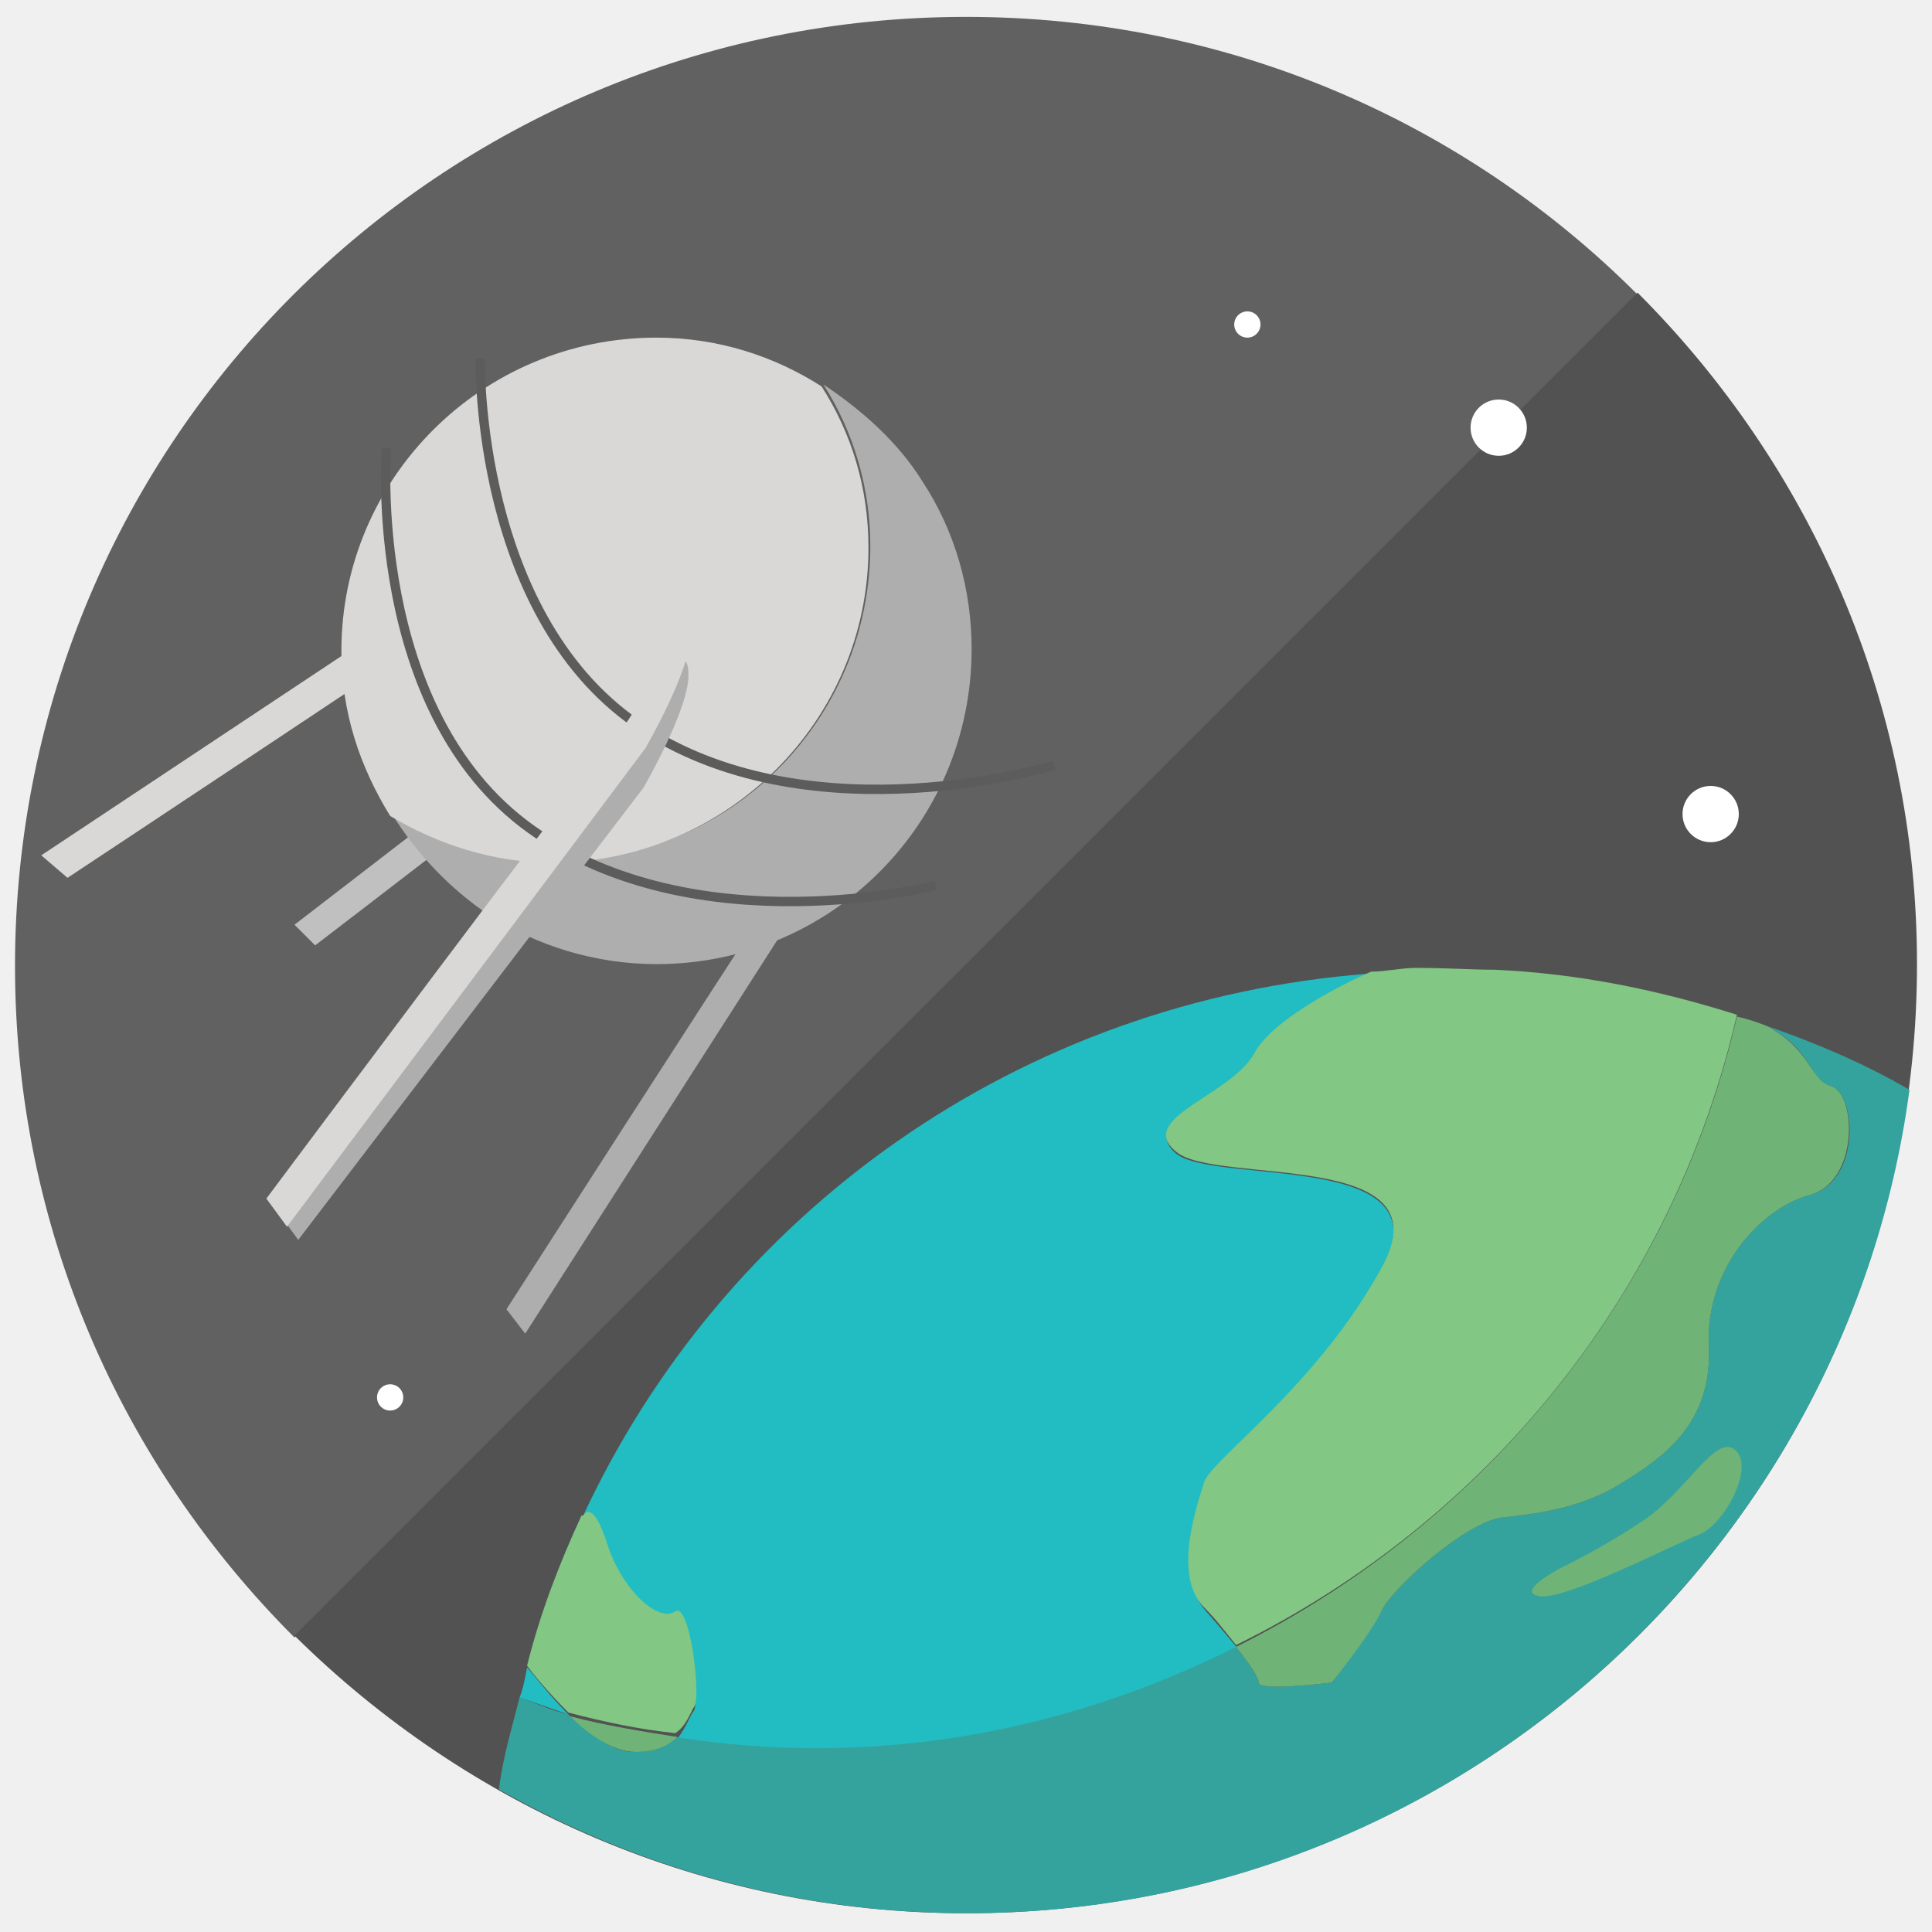
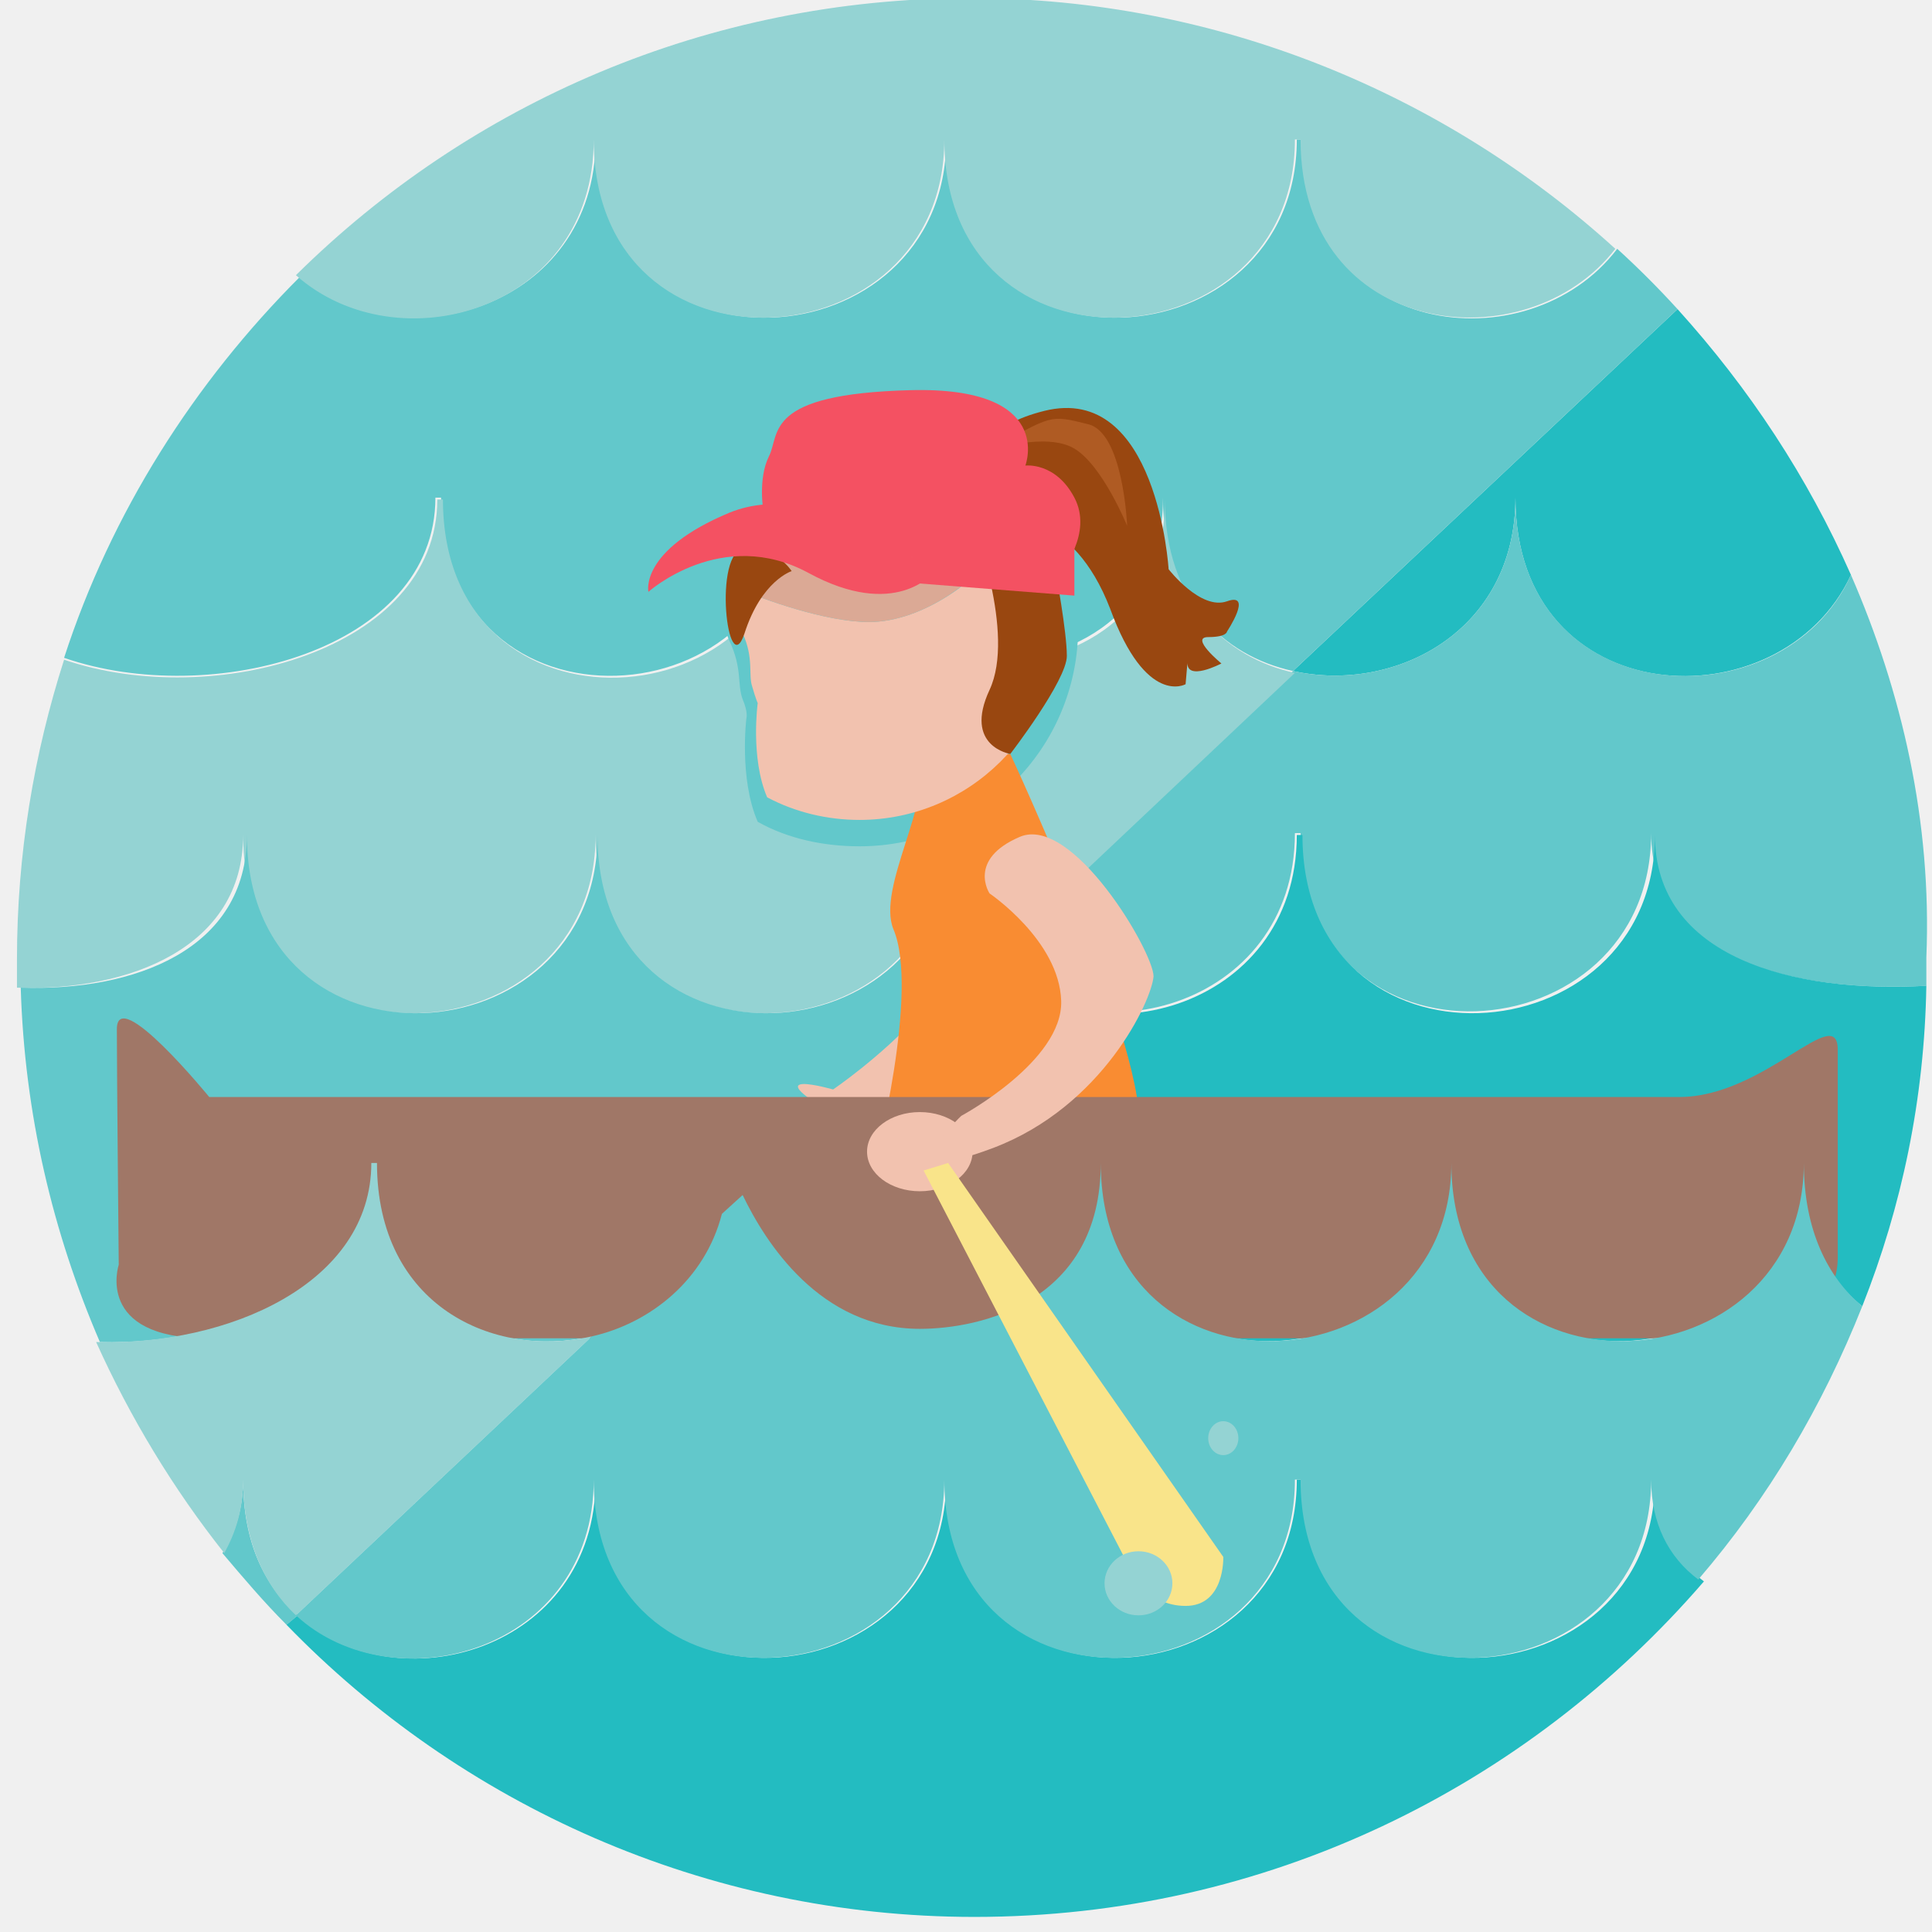
- <svg xmlns="http://www.w3.org/2000/svg" width="103px" height="103px" viewBox="0 0 103 103" version="1.1">
-   <defs />
-   <g id="Page-1" stroke="none" stroke-width="1" fill="none" fill-rule="evenodd">
-     <g id="Badge_Inner">
-       <g id="Group">
-         <g id="Shape">
-           <path d="M51.5,0.9 C23.5,0.9 0.8,23.5 0.8,51.5 C0.8,65.5 6.5,78.1 15.7,87.3 L87.3,15.7 C78.1,6.5 65.5,0.9 51.5,0.9 L51.5,0.9 Z" fill="#616161" />
-           <path d="M87.3,15.6 L15.7,87.2 C24.9,96.3 37.5,102 51.5,102 C79.5,102 102.2,79.4 102.2,51.4 C102.2,37.4 96.5,24.8 87.3,15.6 L87.3,15.6 Z" fill="#525252" />
-         </g>
-         <path d="M41.9,44.1 C41.9,44.1 42.1,46.7 40.7,48.6 C39.4,50.5 27,69.8 27,69.8 L28,71.1 L41.9,49.4 C41.9,49.4 43.7,45.6 43.6,44 C43.4,42.6 41.9,44.1 41.9,44.1 L41.9,44.1 Z" id="Shape" fill="#AEAEAE" />
-         <path d="M32.3,29.7 C32.3,29.7 29.4,29.5 27.3,31 C25.2,32.5 3.6,46.8 3.6,46.8 L2.2,45.6 L26.3,29.6 C26.3,29.6 30.5,27.5 32.3,27.7 C34,27.9 32.3,29.7 32.3,29.7 L32.3,29.7 Z" id="Shape" fill="#D9D8D7" />
-         <path d="M40.1,34.2 C40.1,34.2 37.7,34 36,35.5 C34.3,37 16.8,50.4 16.8,50.4 L15.7,49.3 L35.3,34.2 C35.3,34.2 38.7,32.2 40.2,32.4 C41.5,32.6 40.1,34.2 40.1,34.2 L40.1,34.2 Z" id="Shape" fill="#C1C0C0" />
-         <g transform="translate(18, 18)" id="Shape">
-           <path d="M31.2,7.7 C29.9,5.6 28,3.9 25.9,2.5 C27.5,5 28.4,8 28.4,11.1 C28.4,20.4 20.9,27.9 11.6,27.9 C8.4,27.9 5.4,26.9 2.9,25.4 C4.2,27.5 6,29.4 8.1,30.8 C10.6,32.4 13.7,33.4 17,33.4 C26.3,33.4 33.8,25.9 33.8,16.6 C33.8,13.4 32.9,10.3 31.2,7.7 L31.2,7.7 Z" fill="#AEAEAE" />
-           <path d="M28.3,11.2 C28.3,8 27.4,5.1 25.8,2.6 C23.3,1 20.3,0 17,0 C7.7,0 0.2,7.5 0.2,16.7 C0.2,20 1.2,22.9 2.8,25.5 C5.3,27 8.3,28 11.5,28 C20.8,27.9 28.3,20.4 28.3,11.2 L28.3,11.2 Z" fill="#D9D8D7" />
-         </g>
-         <path d="M85.7,82 C85.7,82 87.8,80.4 89.6,78.5 C91.5,76.6 92.3,73.2 93.6,73.9 C94.8,74.6 93.8,77.9 92.7,78.6 C91.5,79.3 86.4,83.5 85,83.5 C83.6,83.6 85.7,82 85.7,82 L85.7,82 Z" id="Shape" fill="#9BCF81" />
-         <circle id="Oval" fill="#FFFFFF" cx="91.2" cy="43.4" r="1.5" />
-         <circle id="Oval" fill="#FFFFFF" cx="79.9" cy="22.8" r="1.5" />
-         <circle id="Oval" fill="#FFFFFF" cx="66.5" cy="17.3" r="0.7" />
-         <circle id="Oval" fill="#FFFFFF" cx="20.8" cy="74.5" r="0.7" />
-         <g transform="translate(26, 51)" id="Shape">
-           <path d="M38.2,28.1 C38.6,26.8 44.3,22.9 47.7,16.6 C51.1,10.3 38.8,12.2 36.7,10.5 C34.6,8.7 39.7,7.5 40.9,5.2 C41.9,3.3 45.7,1.5 47.1,0.9 C28.3,2.3 12.5,13.7 5,30 L5.1,30 C5.1,30 5.6,29.1 6.4,31.6 C7.2,34.2 9.2,35.6 10,35.1 C10.8,34.5 11.3,39.7 11,40.2 C10.8,40.4 10.6,41.1 10.1,41.7 C12.5,42.1 15,42.3 17.6,42.3 C25.7,42.3 33.2,40.2 40,36.9 C39.5,36.3 39,35.7 38.3,34.9 C36.6,33 37.8,29.4 38.2,28.1 L38.2,28.1 Z" fill="#21BDC2" />
-           <path d="M68.2,3.7 C70.7,5 70.5,6.7 71.6,6.9 C73,7.3 73.2,12 70.5,12.7 C67.9,13.4 64.9,16.6 65.1,20.8 C65.3,25 62.5,26.8 60.4,28.1 C58.3,29.4 56,29.7 54.1,29.9 C52.2,30.1 48.3,33.6 47.7,34.8 C47.1,36 45,38.7 45,38.7 C45,38.7 41.1,39.2 41.1,38.7 C41.1,38.4 40.6,37.7 39.9,36.8 C33.1,40.2 25.6,42.2 17.5,42.2 C15,42.2 12.5,42 10,41.6 C9.6,42.1 9,42.4 7.8,42.4 C6.6,42.4 5.4,41.4 4.3,40.4 C3.4,40.2 2.6,39.8 1.7,39.5 C1.3,41.1 0.8,42.7 0.6,44.4 C8,48.6 16.5,51 25.6,51 C51.3,51 72.5,31.8 75.8,7.1 C73.4,5.7 70.8,4.6 68.2,3.7 L68.2,3.7 Z" fill="#35A39D" />
-           <path d="M2.1,37.9 C2,38.4 1.9,39 1.7,39.5 C2.6,39.8 3.4,40.1 4.3,40.4 C3.2,39.3 2.4,38.2 2.1,37.9 L2.1,37.9 Z" fill="#21BDC2" />
-           <path d="M39.9,36.8 C40.6,37.7 41.1,38.4 41.1,38.7 C41.1,39.2 45,38.7 45,38.7 C45,38.7 47.1,36.1 47.7,34.8 C48.3,33.6 52.2,30.1 54.1,29.9 C56,29.7 58.3,29.4 60.4,28.1 C62.5,26.8 65.3,25 65.1,20.8 C64.9,16.6 67.9,13.4 70.5,12.7 C73.1,12 73,7.3 71.6,6.9 C70.5,6.6 70.6,5 68.2,3.7 C67.7,3.5 67.1,3.3 66.6,3.2 C63.2,17.9 53.3,30.1 39.9,36.8 L39.9,36.8 Z" fill="#70B376" />
-           <path d="M66.6,3.1 C62.5,1.8 58.2,0.9 53.7,0.7 C52.5,0.7 51.1,0.6 49.5,0.6 C48.7,0.6 47.9,0.8 47.1,0.8 C45.7,1.4 41.9,3.3 40.9,5.1 C39.7,7.4 34.5,8.6 36.7,10.4 C38.8,12.2 51.1,10.2 47.7,16.5 C44.3,22.8 38.7,26.7 38.2,28 C37.8,29.3 36.5,33 38.2,34.7 C38.9,35.4 39.4,36.1 39.9,36.7 C53.3,30.1 63.2,17.9 66.6,3.1 L66.6,3.1 Z" fill="#82C783" />
-           <path d="M7.9,42.4 C9.1,42.4 9.7,42 10.1,41.6 C8.2,41.3 6.3,41 4.4,40.5 C5.4,41.5 6.7,42.4 7.9,42.4 L7.9,42.4 Z" fill="#70B376" />
-           <path d="M11,40 C11.4,39.6 10.8,34.4 10,34.9 C9.2,35.5 7.3,34 6.4,31.4 C5.6,28.8 5.1,29.8 5.1,29.8 C5.1,29.8 5.1,29.8 5,29.8 C3.8,32.4 2.8,35 2.1,37.8 C2.3,38.1 3.2,39.2 4.3,40.3 C6.2,40.8 8.1,41.2 10,41.4 C10.6,41 10.8,40.3 11,40 L11,40 Z" fill="#82C783" />
-         </g>
-         <path d="M20.6,23.9 C20.6,23.9 19.5,37.9 28.3,44.2 C37.1,50.5 49.9,47.2 49.9,47.2" id="Shape" stroke="#5C5C5C" stroke-width="0.5" />
-         <path d="M25.6,19.1 C25.6,19.1 25.3,33.1 34.4,38.9 C43.5,44.7 56.2,40.8 56.2,40.8" id="Shape" stroke="#5C5C5C" stroke-width="0.5" />
-         <path d="M83.2,83.6 C83.2,83.6 85.5,82.5 87.7,81 C89.9,79.5 91.5,76.4 92.5,77.3 C93.6,78.2 91.9,81.3 90.6,81.8 C89.3,82.3 83.5,85.3 82.1,85.1 C80.7,84.9 83.2,83.6 83.2,83.6 L83.2,83.6 Z" id="Shape" fill="#70B376" />
-         <path d="M34.8,35.8 C34.8,35.8 34.8,38.9 33,41 C31.2,43 14.8,64.6 14.8,64.6 L15.9,66.1 L34.3,42 C34.3,42 36.8,37.7 36.7,35.9 C36.7,34.1 34.8,35.8 34.8,35.8 L34.8,35.8 Z" id="Shape" fill="#AEAEAE" />
-         <path d="M34.9,33.7 C34.9,33.7 34.9,36.8 33.1,38.9 C31.3,41 14.2,63.9 14.2,63.9 L15.3,65.4 L34.4,39.9 C34.4,39.9 36.9,35.6 36.8,33.8 C36.8,32 34.9,33.7 34.9,33.7 L34.9,33.7 Z" id="Shape" fill="#D9D8D7" />
-       </g>
-     </g>
+ <svg xmlns="http://www.w3.org/2000/svg" version="1.1" id="Layer_1" x="0px" y="0px" viewBox="-138.1 345 102.5 102.5" style="enable-background:new -138.1 345 102.5 102.5;" xml:space="preserve">
+   <style type="text/css">
+ 	.st0{fill:#23BCC1;}
+ 	.st1{fill:#62C8CB;}
+ 	.st2{fill:#94D3D3;}
+ 	.st3{fill:#F2C2AF;}
+ 	.st4{fill:#F98C32;}
+ 	.st5{fill:#A07767;}
+ 	.st6{fill:#DBA995;}
+ 	.st7{fill:#994710;}
+ 	.st8{fill:#F45162;}
+ 	.st9{fill:#AF5B23;}
+ 	.st10{fill:#F9E48A;}
+ </style>
+   <g>
+     <path class="st0" d="M-57.7,371.4c0,11.5,14.1,12.1,17.8,4.1c-2.3-5.2-5.4-9.9-9.2-14.1l-20.4,19.2   C-64.1,381.8-57.7,378.5-57.7,371.4z" />
+     <path class="st1" d="M-115,371.4h0.3c0,13.2,18.6,12,18.6,0h0c0,0,2.8,8.8,10.1,8.8c3.1,0,9.6-1.4,9.6-8.8h0c0,5.4,3.2,8.4,6.9,9.2   l20.4-19.2c-1-1.1-2.1-2.2-3.2-3.2C-57,364.4-69,363-69,352.4h-0.3c0,12-18.6,13.2-18.6,0h0c0,12-18.6,13.2-18.6,0   c0,9-10.4,11.9-15.7,7.3c-5.6,5.6-10,12.5-12.5,20.2C-126.9,382.6-115,379.5-115,371.4z" />
+     <path class="st2" d="M-106.6,352.4c0,13.2,18.6,12,18.6,0h0c0,13.2,18.6,12,18.6,0h0.3c0,10.6,12,11.9,16.7,5.8   c-9-8.2-21.1-13.3-34.2-13.3c-14,0-26.6,5.6-35.8,14.7C-117,364.4-106.6,361.5-106.6,352.4z" />
+     <path class="st1" d="M-39.9,375.5c-3.6,8-17.8,7.4-17.8-4.1c0,7.1-6.4,10.4-11.8,9.2l-16.2,15.3c5,5.5,16.3,2.7,16.3-6.7h0.3   c0,13.2,18.6,12,18.6,0h0c0,6.5,7.2,8.5,14.6,8.1c0-0.5,0-1,0-1.5C-35.6,388.6-37.2,381.7-39.9,375.5z" />
+     <path class="st2" d="M-125.2,389.3L-125.2,389.3c0,13.2,18.7,12,18.7,0c0,13.2,18.6,12,18.6,0h0c0,2.9,0.9,5.1,2.3,6.7l16.2-15.3   c-3.7-0.8-6.9-3.8-6.9-9.2h0c0,7.4-6.4,8.8-9.6,8.8c-7.3,0-10.1-8.8-10.1-8.8h0c0,12-18.6,13.2-18.6,0h-0.3c0,8-11.9,11.2-19.8,8.5   c-1.6,5-2.5,10.3-2.5,15.9c0,0.5,0,1,0,1.5C-131.3,397.6-125.2,395.3-125.2,389.3z" />
+     <path class="st1" d="M-118.4,406.7h0.3c0,7.6,6.1,10.4,11.4,9.2l6.9-6.5c0.2-0.8,0.4-1.7,0.4-2.7h0c0,0,0.2,0.7,0.7,1.7l13.2-12.4   c-1.4-1.6-2.3-3.8-2.3-6.7h0c0,12-18.6,13.2-18.6,0c0,12-18.6,13.2-18.6,0h0c0,6.1-6,8.3-12,8.1c0.2,6.7,1.7,13,4.2,18.8   C-126,416.4-118.4,413.1-118.4,406.7z" />
+     <path class="st0" d="M-50.3,389.3L-50.3,389.3c0,12-18.7,13.2-18.7,0h-0.3c0,9.4-11.3,12.2-16.3,6.7l-13.2,12.4   c1.2,2.5,4.1,7.1,9.4,7.1c3.1,0,9.6-1.4,9.6-8.8h0c0,13.2,18.6,12,18.6,0c0,13.2,18.6,12,18.6,0h0c0,3.6,1.4,6.1,3.3,7.6   c2.1-5.3,3.3-11,3.4-17C-43,397.7-50.3,395.8-50.3,389.3z" />
  </g>
+   <g>
+     <path class="st1" d="M-92.6,366.8c-1,0-1.9,0.1-2.8,0.4l-4.1,6.8c0,0-0.1,0.6-0.2,1.5l11-8C-89.9,367-91.2,366.8-92.6,366.8z" />
+     <path class="st1" d="M-83.6,371c-0.3,0.9-0.8,2.4-1.3,3.3c-0.7,1.3-4,4.1-7.2,4.1c-2.5,0-6.1-1.4-7.6-2c-0.1,0.9,0,2,0.3,2.6   c0.7,1.5,0.4,2.3,0.7,3.1c0.3,0.7,0.2,1,0.2,1s-0.4,3.2,0.6,5.5c1.6,0.9,3.5,1.3,5.4,1.3c6.4,0,11.6-5.2,11.6-11.6   C-81,375.6-82,373-83.6,371z" />
+     <path class="st1" d="M-84.9,374.3c0.5-0.8,1-2.3,1.3-3.3c-1.3-1.6-3.1-2.8-5.1-3.6l-11,8c0,0.3-0.1,0.6-0.1,0.9   c1.5,0.6,5.2,2,7.6,2C-88.9,378.4-85.6,375.6-84.9,374.3z" />
+   </g>
+   <path class="st1" d="M-125.2,423.5L-125.2,423.5c0,1.5-0.4,2.8-1.1,3.9c1.1,1.3,2.2,2.6,3.4,3.8l0.6-0.5  C-124.1,429.1-125.2,426.8-125.2,423.5z" />
+   <path class="st2" d="M-99.5,406.7c0,1-0.1,1.9-0.4,2.7l1.1-1C-99.2,407.4-99.5,406.7-99.5,406.7L-99.5,406.7z" />
+   <path class="st1" d="M-99.8,409.4l-6.9,6.5C-103.6,415.2-100.8,412.9-99.8,409.4z" />
+   <path class="st0" d="M-50.3,423.5L-50.3,423.5c0,12-18.7,13.2-18.7,0h-0.3c0,12-18.6,13.2-18.6,0h0c0,12-18.6,13.2-18.6,0  c0,9.1-10.6,12-15.8,7.2l-0.6,0.5c9.2,9.5,22.2,15.5,36.5,15.5c15.5,0,29.3-6.9,38.7-17.8C-49.4,427.6-50.3,425.8-50.3,423.5z" />
+   <path class="st3" d="M-87.5,392.5c0,0,0.6-2,2.7-0.9c2.1,1.1-0.6,8.9-1.5,9.7s-3.5,5.3-7.6,2.8c-4.2-2.5,0-1.3,0-1.3  s2.5-1.7,4.5-3.9C-87.4,396.7-87.5,392.5-87.5,392.5z" />
+   <path class="st4" d="M-84.5,385c0,0,7.5,16.1,6.8,20.2s-14,1.6-14,1.6s2.4-9.2,1-12.5c-0.9-2.2,2.1-6.8,1.4-9.2" />
+   <path class="st5" d="M-127.1,416h81.4c0,0,5.1-0.4,5.1-4.3c0-3.9,0-6,0-11c0-2.6-3.9,2.5-8.4,2.5s-78,0-78,0s-4.9-6-4.9-3.6  s0.1,12.5,0.1,12.5S-133.1,416-127.1,416z" />
+   <ellipse class="st3" cx="-89.3" cy="406.1" rx="2.8" ry="2.1" />
+   <path class="st3" d="M-85.6,392.4c0,0-1.2-1.8,1.6-3s7.1,6.1,7.1,7.4c-0.1,1.3-2.7,6.9-8.5,9.1c-5.8,2.2-1.7-1.7-1.7-1.7  s5.4-2.9,5.3-6.1C-81.9,394.9-85.6,392.4-85.6,392.4z" />
+   <g>
+     <path class="st6" d="M-92.4,367.5c-0.9,0-1.7,0.1-2.6,0.3l-3.7,6.2c0,0-0.1,0.6-0.2,1.4l10-7.3C-90,367.7-91.2,367.5-92.4,367.5z" />
+     <path class="st3" d="M-84.2,371.3c-0.3,0.9-0.7,2.2-1.1,3C-86,375.5-89,378-92,378c-2.3,0-5.6-1.2-7-1.8c0,0.9,0,1.8,0.3,2.4   c0.6,1.3,0.3,2.2,0.5,2.8c0.2,0.7,0.3,0.9,0.3,0.9s-0.4,2.9,0.5,5c1.5,0.8,3.2,1.2,4.9,1.2c5.8,0,10.6-4.7,10.6-10.6   C-81.8,375.5-82.7,373.1-84.2,371.3z" />
+     <path class="st6" d="M-85.4,374.3c0.4-0.8,0.9-2.1,1.1-3c-1.2-1.5-2.8-2.6-4.6-3.2l-10,7.3c0,0.3-0.1,0.5-0.1,0.8   c1.4,0.6,4.7,1.8,7,1.8C-89,378-86,375.5-85.4,374.3z" />
+   </g>
+   <path class="st7" d="M-84.7,372.5c0,0-4-4.2,2-5.7c6-1.5,6.6,8.4,6.6,8.4s1.7,2.2,3.1,1.7s0,1.6,0,1.6s0,0.3-1,0.3  c-1,0,0.7,1.4,0.7,1.4s-1.9,1-1.8-0.1s-0.1,1.2-0.1,1.2s-2.1,1.2-4-4C-81.2,372.1-84.7,372.5-84.7,372.5z" />
+   <path class="st7" d="M-86.5,372.7c0,0,2.3,5.9,0.9,8.9c-1.4,3,1.1,3.4,1.1,3.4s3-3.9,3-5.2c0-1.3-0.6-4.5-0.6-4.5L-86.5,372.7z" />
+   <polygon class="st8" points="-91.3,375.8 -81.1,376.6 -81.1,374 -86.5,372 " />
+   <path class="st9" d="M-85.6,368.9c0,0,3-1,4.5-0.1c1.5,0.9,2.8,4.1,2.8,4.1s-0.2-5-2.1-5.4C-82.4,367-82.3,367-85.6,368.9z" />
+   <path class="st8" d="M-81.8,375.3c0,0,1.7-2,0.7-3.9c-1-1.9-2.6-1.7-2.6-1.7s1.6-4.2-6.1-4c-7.8,0.2-6.9,2.3-7.5,3.5  s-0.3,2.9-0.3,2.9l7.3,2.4L-81.8,375.3z" />
+   <path class="st7" d="M-96.1,375.3c0,0-1.6,0.5-2.5,3.3c-0.9,2.7-1.7-4.4,0-4.5S-96.1,375.3-96.1,375.3z" />
+   <path class="st8" d="M-103.7,376.4c0,0,3.9-3.5,8.5-1s6.6,0,6.6,0s-5.9-5.2-10.8-3.2C-104.2,374.2-103.7,376.4-103.7,376.4z" />
+   <path class="st2" d="M-125.2,423.5c0,3.2,1.1,5.6,2.8,7.2l15.7-14.8c-5.2,1.2-11.4-1.6-11.4-9.2h-0.3c0,6.4-7.6,9.7-14.6,9.5  c1.8,4,4.1,7.8,6.8,11.2C-125.6,426.3-125.2,425.1-125.2,423.5L-125.2,423.5z" />
+   <path class="st1" d="M-42.4,406.7L-42.4,406.7c0,12-18.7,13.2-18.7,0c0,12-18.6,13.2-18.6,0h0c0,7.4-6.4,8.8-9.6,8.8  c-5.3,0-8.2-4.6-9.4-7.1l-1.1,1c-0.9,3.5-3.8,5.8-6.9,6.5l-15.7,14.8c5.2,4.8,15.8,1.9,15.8-7.2c0,13.2,18.6,12,18.6,0h0  c0,13.2,18.6,12,18.6,0h0.3c0,13.2,18.6,12,18.6,0h0c0,2.3,0.9,4.1,2.5,5.3c3.7-4.3,6.6-9.2,8.7-14.5  C-41.1,412.8-42.4,410.3-42.4,406.7z" />
+   <path class="st10" d="M-89.1,407.1l11,21.2c0,0,0.8,1.9,2.9,1.9c2.1,0,2-2.6,2-2.6l-14.6-20.9L-89.1,407.1z" />
+   <ellipse class="st2" cx="-77.7" cy="429" rx="1.8" ry="1.7" />
+   <ellipse class="st2" cx="-73.2" cy="421.3" rx="0.8" ry="0.9" />
</svg>
